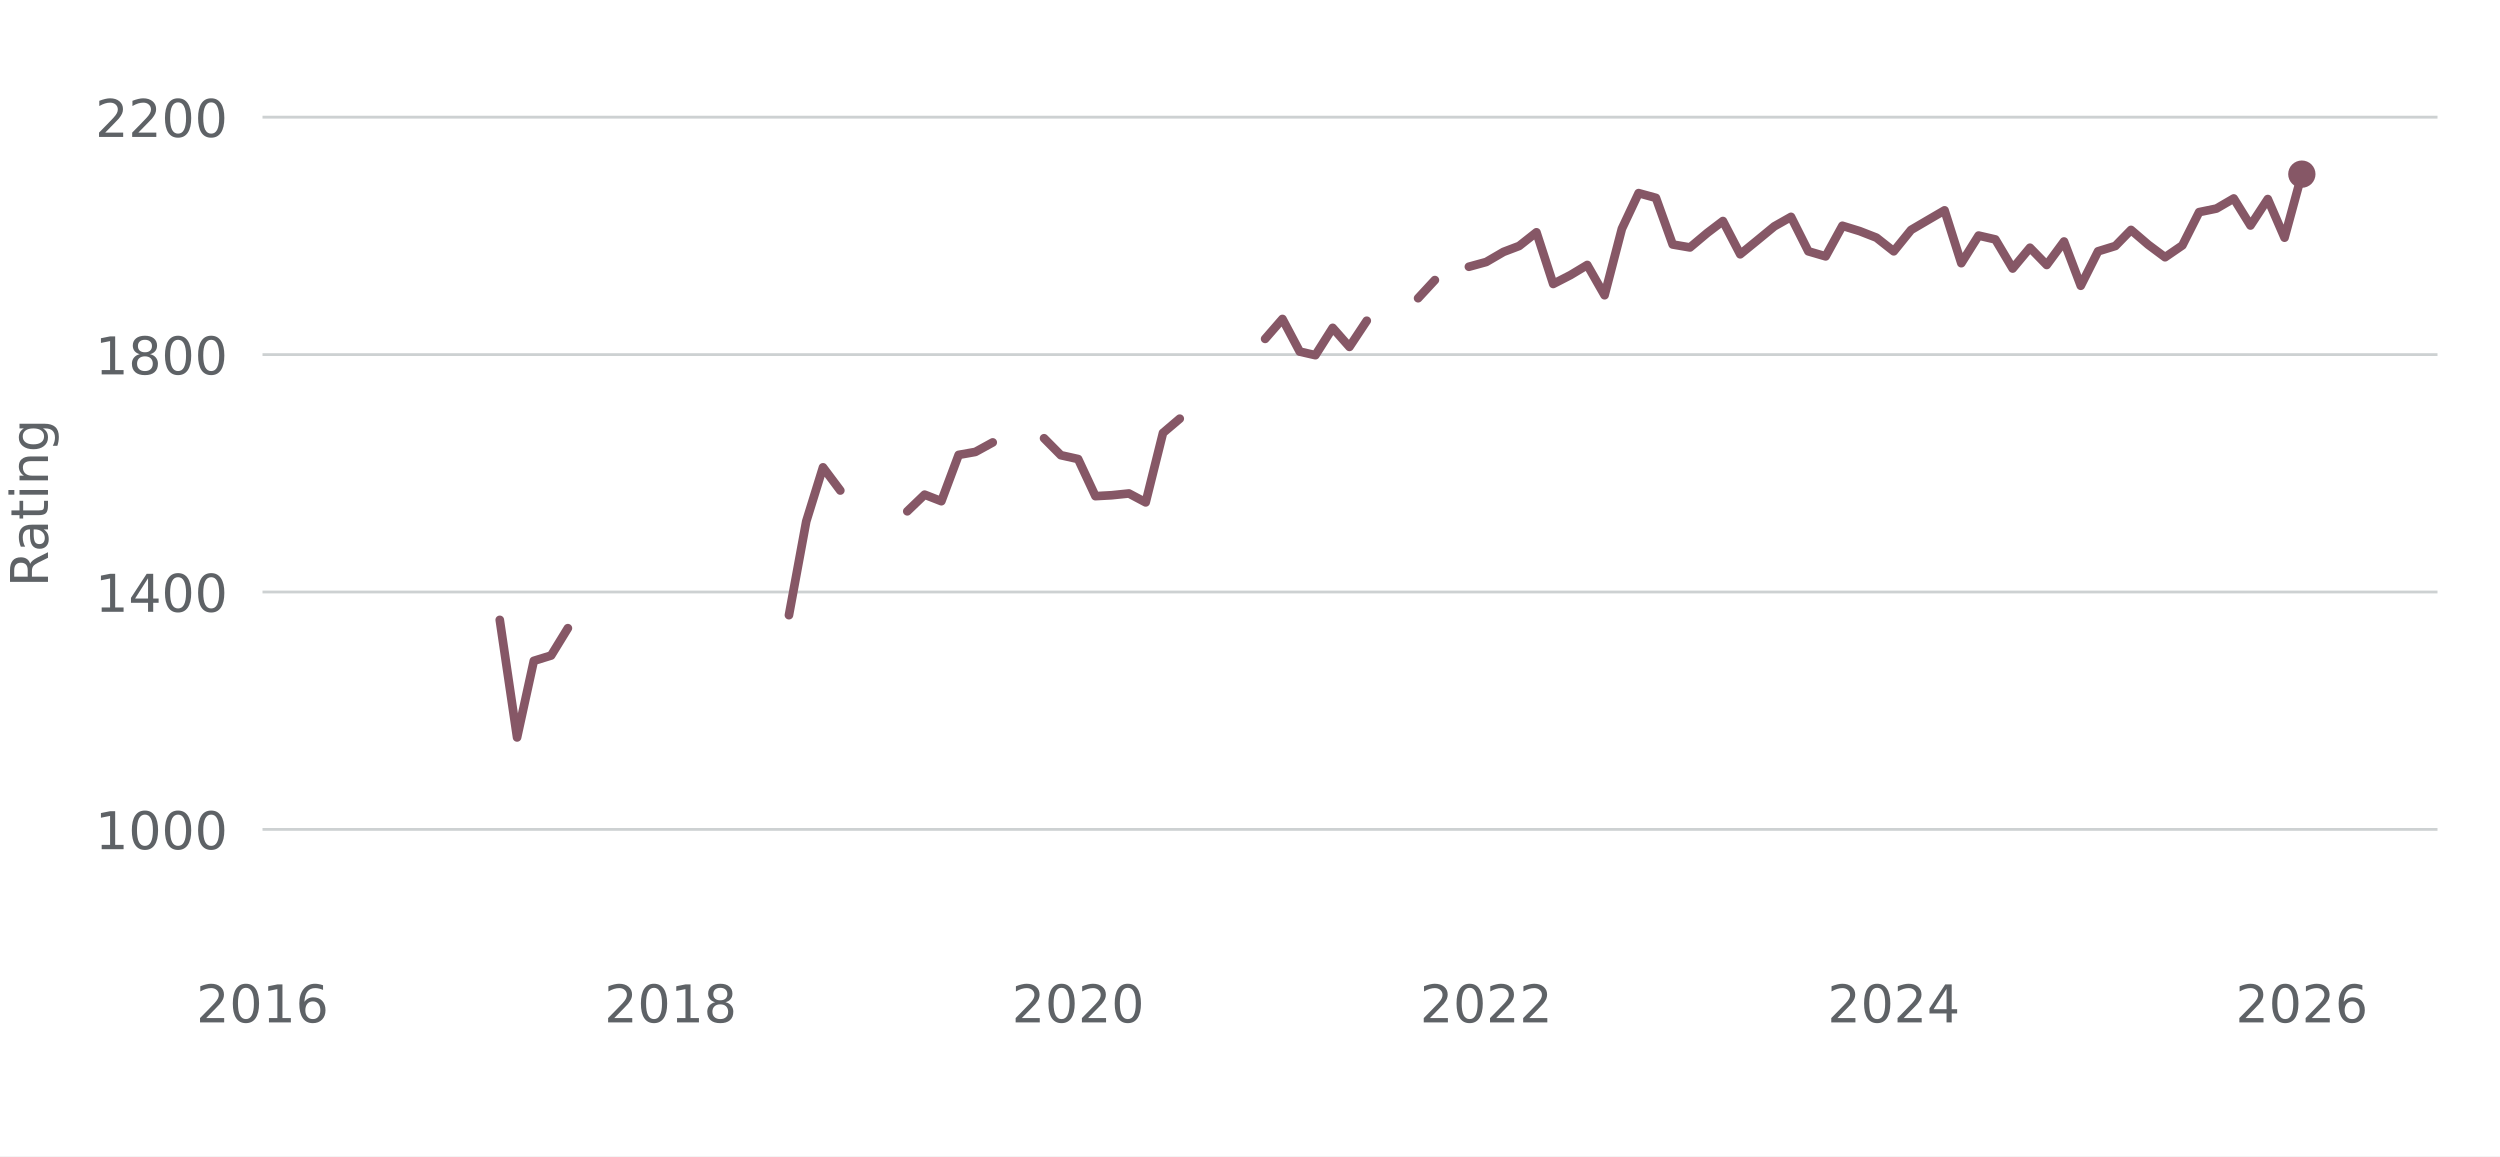
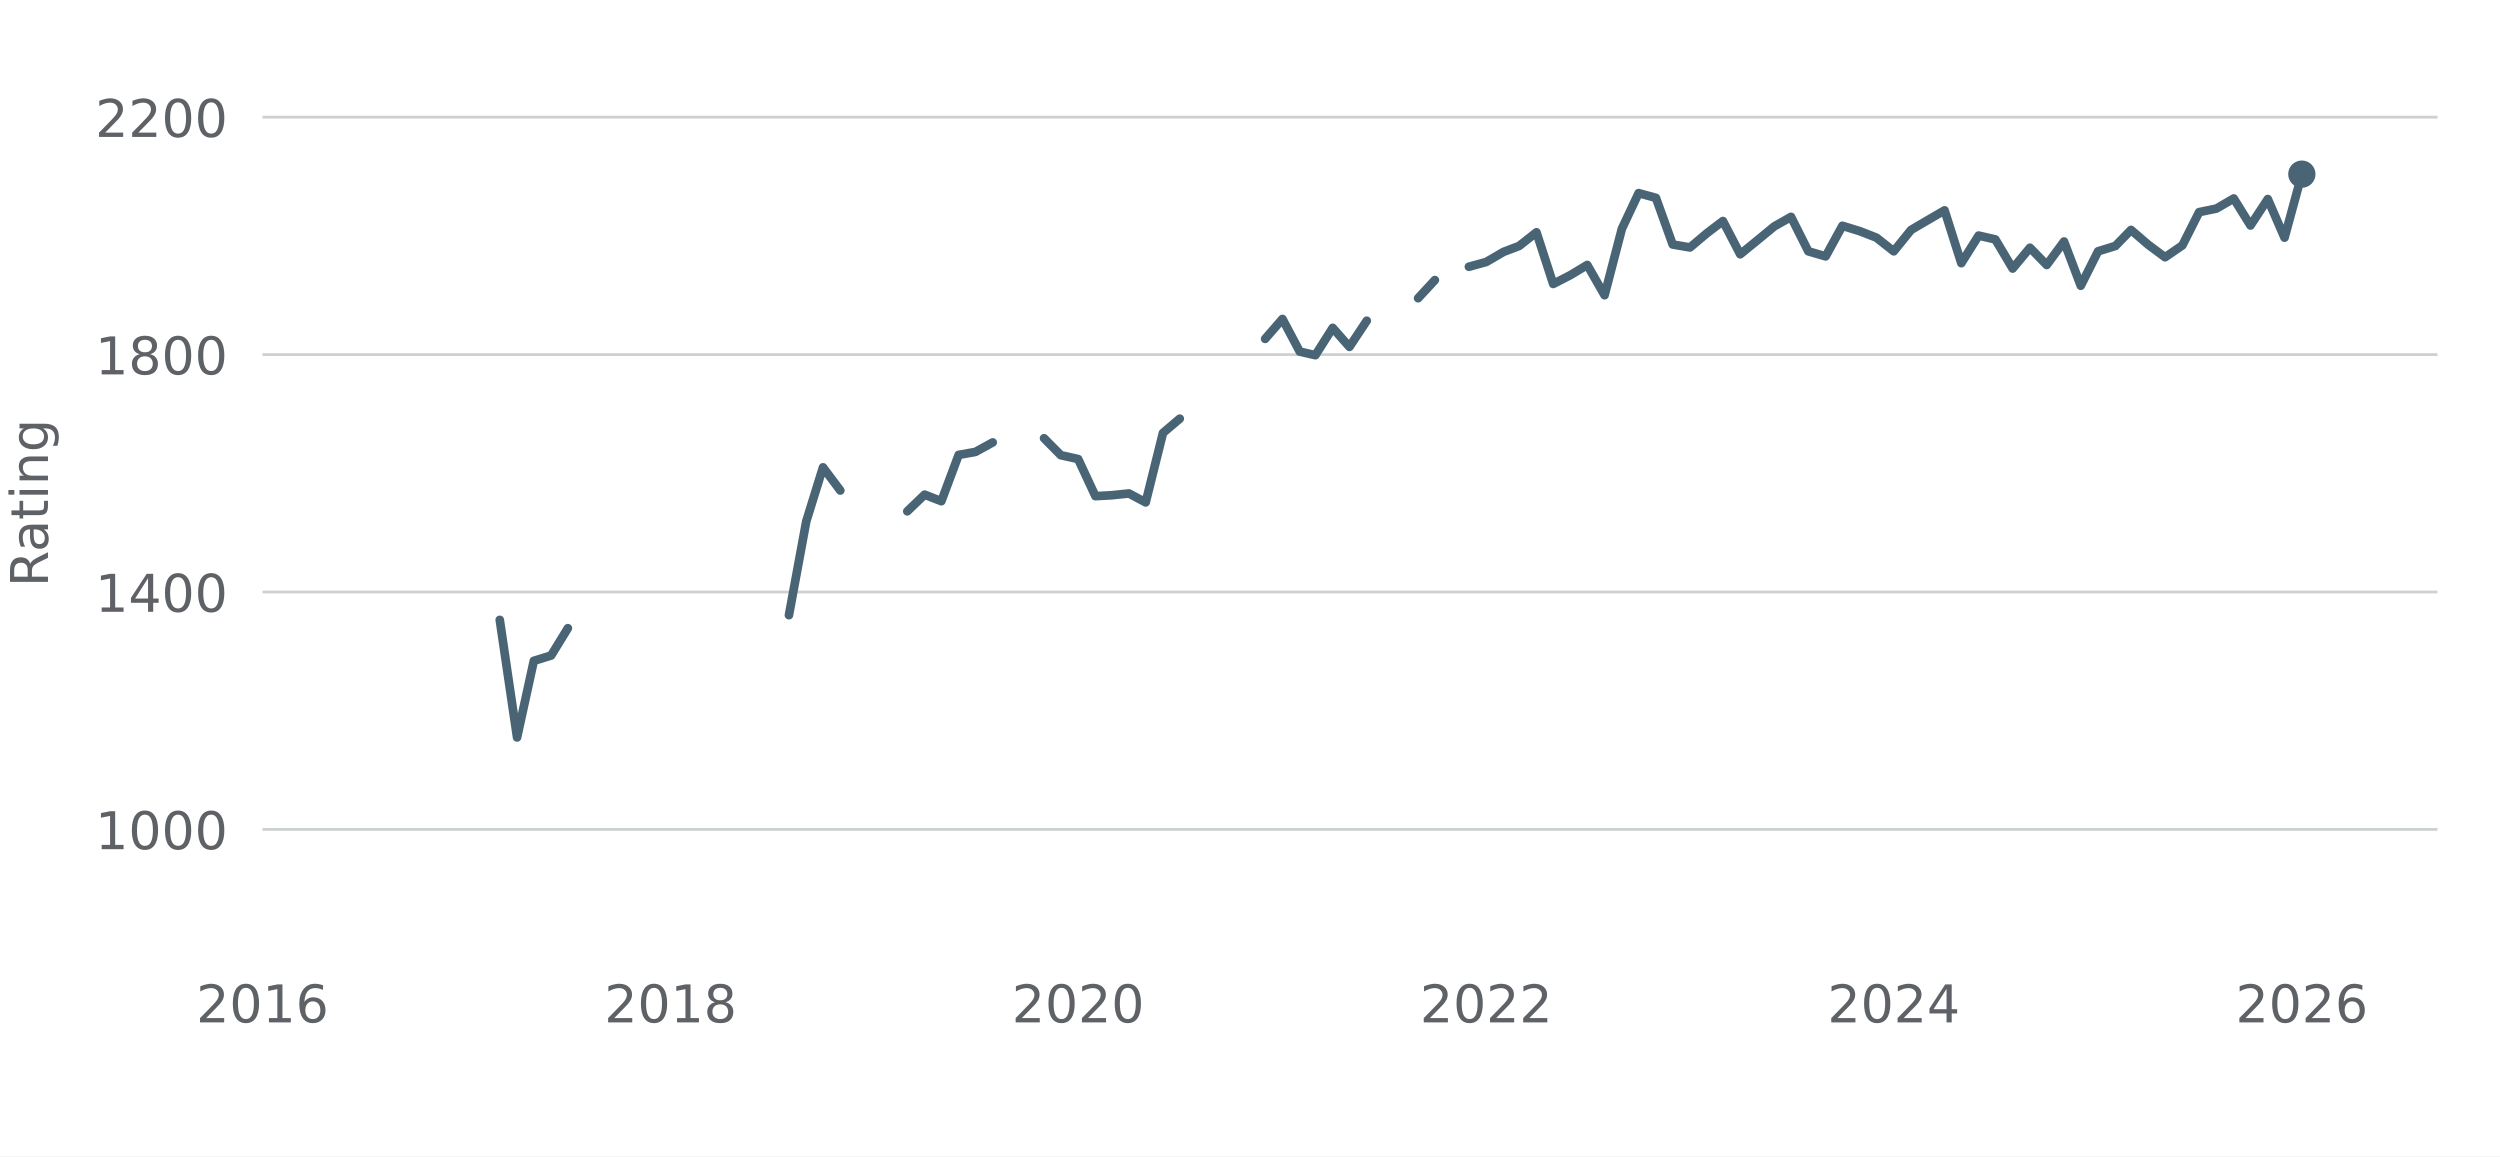
<svg xmlns="http://www.w3.org/2000/svg" xmlns:xlink="http://www.w3.org/1999/xlink" width="576pt" height="266.4pt" viewBox="0 0 576 266.4" version="1.1">
  <defs>
    <style type="text/css">*{stroke-linejoin: round; stroke-linecap: butt}</style>
  </defs>
  <g id="figure_1">
    <g id="patch_1">
      <path d="M 0 266.4  L 576 266.4  L 576 0  L 0 0  z " style="fill: #ffffff" />
    </g>
    <g id="axes_1">
      <g id="patch_2">
        <path d="M 60.48 218.448  L 561.6 218.448  L 561.6 13.32  L 60.48 13.32  z " style="fill: #ffffff" />
      </g>
      <g id="matplotlib.axis_1">
        <g id="xtick_1">
          <g id="line2d_1" />
          <g id="text_1">
            <text style="font-size: 12px; font-family: 'DejaVu Sans'; text-anchor: middle; fill: #5e6266" x="60.48" y="235.565" transform="rotate(-0 60.48 235.5652)">2016</text>
          </g>
        </g>
        <g id="xtick_2">
          <g id="line2d_2" />
          <g id="text_2">
            <text style="font-size: 12px; font-family: 'DejaVu Sans'; text-anchor: middle; fill: #5e6266" x="154.504" y="235.565" transform="rotate(-0 154.5043 235.5652)">2018</text>
          </g>
        </g>
        <g id="xtick_3">
          <g id="line2d_3" />
          <g id="text_3">
            <text style="font-size: 12px; font-family: 'DejaVu Sans'; text-anchor: middle; fill: #5e6266" x="248.4" y="235.565" transform="rotate(-0 248.4 235.5652)">2020</text>
          </g>
        </g>
        <g id="xtick_4">
          <g id="line2d_4" />
          <g id="text_4">
            <text style="font-size: 12px; font-family: 'DejaVu Sans'; text-anchor: middle; fill: #5e6266" x="342.424" y="235.565" transform="rotate(-0 342.4243 235.5652)">2022</text>
          </g>
        </g>
        <g id="xtick_5">
          <g id="line2d_5" />
          <g id="text_5">
            <text style="font-size: 12px; font-family: 'DejaVu Sans'; text-anchor: middle; fill: #5e6266" x="436.32" y="235.565" transform="rotate(-0 436.32 235.5652)">2024</text>
          </g>
        </g>
        <g id="xtick_6">
          <g id="line2d_6" />
          <g id="text_6">
            <text style="font-size: 12px; font-family: 'DejaVu Sans'; text-anchor: middle; fill: #5e6266" x="530.344" y="235.565" transform="rotate(-0 530.3443 235.5652)">2026</text>
          </g>
        </g>
      </g>
      <g id="matplotlib.axis_2">
        <g id="ytick_1">
          <g id="line2d_7">
            <path d="M 60.48 191.098  L 561.6 191.098  " clip-path="url(#pf8132731dc)" style="fill: none; stroke: #cdd1d2; stroke-width: 0.65; stroke-linecap: square" />
          </g>
          <g id="line2d_8" />
          <g id="text_7">
            <text style="font-size: 12px; font-family: 'DejaVu Sans'; text-anchor: end; fill: #5e6266" x="52.48" y="195.656" transform="rotate(-0 52.48 195.6562)">1000</text>
          </g>
        </g>
        <g id="ytick_2">
          <g id="line2d_9">
            <path d="M 60.48 136.397  L 561.6 136.397  " clip-path="url(#pf8132731dc)" style="fill: none; stroke: #cdd1d2; stroke-width: 0.65; stroke-linecap: square" />
          </g>
          <g id="line2d_10" />
          <g id="text_8">
            <text style="font-size: 12px; font-family: 'DejaVu Sans'; text-anchor: end; fill: #5e6266" x="52.48" y="140.955" transform="rotate(-0 52.48 140.9554)">1400</text>
          </g>
        </g>
        <g id="ytick_3">
          <g id="line2d_11">
            <path d="M 60.48 81.696  L 561.6 81.696  " clip-path="url(#pf8132731dc)" style="fill: none; stroke: #cdd1d2; stroke-width: 0.65; stroke-linecap: square" />
          </g>
          <g id="line2d_12" />
          <g id="text_9">
            <text style="font-size: 12px; font-family: 'DejaVu Sans'; text-anchor: end; fill: #5e6266" x="52.48" y="86.255" transform="rotate(-0 52.48 86.25459)">1800</text>
          </g>
        </g>
        <g id="ytick_4">
          <g id="line2d_13">
            <path d="M 60.48 26.995  L 561.6 26.995  " clip-path="url(#pf8132731dc)" style="fill: none; stroke: #cdd1d2; stroke-width: 0.65; stroke-linecap: square" />
          </g>
          <g id="line2d_14" />
          <g id="text_10">
            <text style="font-size: 12px; font-family: 'DejaVu Sans'; text-anchor: end; fill: #5e6266" x="52.48" y="31.554" transform="rotate(-0 52.48 31.55379)">2200</text>
          </g>
        </g>
        <g id="text_11">
          <text style="font-size: 12px; font-family: 'DejaVu Sans'; text-anchor: middle; fill: #5e6266" x="11.057" y="115.884" transform="rotate(-90 11.05719 115.884)">Rating</text>
        </g>
      </g>
      <g id="line2d_15">
-         <path d="M 115.145 142.824  L 119.133 169.901  L 122.991 152.26  L 126.979 151.029  L 130.837 144.739  M 181.773 141.73  L 185.76 120.123  L 189.619 107.679  L 193.606 113.012  M 201.452 117.046  M 209.041 117.799  L 213.028 113.969  L 216.887 115.474  L 220.874 104.807  L 224.733 104.123  L 228.72 101.935  M 240.554 100.978  L 244.413 104.875  L 248.4 105.764  L 252.387 114.311  L 256.117 114.106  L 260.105 113.696  L 263.964 115.747  L 267.951 99.747  L 271.81 96.465  M 279.784 128.67  M 291.489 78.072  L 295.476 73.491  L 299.464 81.012  L 303.065 81.833  L 307.053 75.542  L 310.911 79.918  L 314.899 73.901  M 326.732 68.705  L 330.591 64.534  M 338.437 61.457  L 342.424 60.363  L 346.412 58.038  L 350.013 56.67  L 354 53.525  L 357.859 65.423  L 361.847 63.371  L 365.705 61.046  L 369.693 68.021  L 373.68 52.705  L 377.539 44.499  L 381.526 45.593  L 385.385 56.329  L 389.372 57.012  L 393.36 53.662  L 396.961 50.927  L 400.948 58.585  L 404.807 55.44  L 408.794 52.158  L 412.653 49.97  L 416.64 57.901  L 420.628 59.064  L 424.487 52.021  L 428.474 53.252  L 432.333 54.756  L 436.32 57.901  L 440.307 52.978  L 444.037 50.79  L 448.025 48.465  L 451.884 60.636  L 455.871 54.277  L 459.73 55.166  L 463.717 61.867  L 467.704 57.081  L 471.563 61.046  L 475.55 55.645  L 479.409 65.833  L 483.396 57.901  L 487.384 56.67  L 490.985 52.978  L 494.973 56.397  L 498.831 59.269  L 502.819 56.534  L 506.677 48.876  L 510.665 48.055  L 514.652 45.73  L 518.511 51.952  L 522.498 45.867  L 526.357 54.756  L 530.344 40.123  " clip-path="url(#pf8132731dc)" style="fill: none; stroke: #865766; stroke-width: 2; stroke-linecap: round" />
+         <path d="M 115.145 142.824  L 119.133 169.901  L 122.991 152.26  L 126.979 151.029  L 130.837 144.739  M 181.773 141.73  L 185.76 120.123  L 189.619 107.679  L 193.606 113.012  M 201.452 117.046  M 209.041 117.799  L 213.028 113.969  L 216.887 115.474  L 220.874 104.807  L 224.733 104.123  L 228.72 101.935  M 240.554 100.978  L 244.413 104.875  L 248.4 105.764  L 252.387 114.311  L 256.117 114.106  L 260.105 113.696  L 263.964 115.747  L 267.951 99.747  L 271.81 96.465  M 279.784 128.67  M 291.489 78.072  L 295.476 73.491  L 299.464 81.012  L 303.065 81.833  L 307.053 75.542  L 310.911 79.918  L 314.899 73.901  M 326.732 68.705  L 330.591 64.534  M 338.437 61.457  L 342.424 60.363  L 346.412 58.038  L 350.013 56.67  L 354 53.525  L 357.859 65.423  L 361.847 63.371  L 365.705 61.046  L 369.693 68.021  L 373.68 52.705  L 377.539 44.499  L 381.526 45.593  L 385.385 56.329  L 389.372 57.012  L 393.36 53.662  L 396.961 50.927  L 400.948 58.585  L 404.807 55.44  L 408.794 52.158  L 412.653 49.97  L 416.64 57.901  L 420.628 59.064  L 424.487 52.021  L 428.474 53.252  L 432.333 54.756  L 436.32 57.901  L 440.307 52.978  L 444.037 50.79  L 448.025 48.465  L 451.884 60.636  L 455.871 54.277  L 459.73 55.166  L 463.717 61.867  L 467.704 57.081  L 471.563 61.046  L 475.55 55.645  L 479.409 65.833  L 483.396 57.901  L 487.384 56.67  L 490.985 52.978  L 494.973 56.397  L 498.831 59.269  L 502.819 56.534  L 506.677 48.876  L 510.665 48.055  L 514.652 45.73  L 518.511 51.952  L 522.498 45.867  L 526.357 54.756  L 530.344 40.123  " clip-path="url(#pf8132731dc)" style="fill: none; stroke: #496575; stroke-width: 2; stroke-linecap: round" />
      </g>
      <g id="PathCollection_1">
        <defs>
-           <path id="mb63450c741" d="M 0 2.646  C 0.702 2.646 1.375 2.367 1.871 1.871  C 2.367 1.375 2.646 0.702 2.646 0  C 2.646 -0.702 2.367 -1.375 1.871 -1.871  C 1.375 -2.367 0.702 -2.646 0 -2.646  C -0.702 -2.646 -1.375 -2.367 -1.871 -1.871  C -2.367 -1.375 -2.646 -0.702 -2.646 0  C -2.646 0.702 -2.367 1.375 -1.871 1.871  C -1.375 2.367 -0.702 2.646 0 2.646  z " style="stroke: #865766" />
+           <path id="mb63450c741" d="M 0 2.646  C 0.702 2.646 1.375 2.367 1.871 1.871  C 2.367 1.375 2.646 0.702 2.646 0  C 2.646 -0.702 2.367 -1.375 1.871 -1.871  C 1.375 -2.367 0.702 -2.646 0 -2.646  C -0.702 -2.646 -1.375 -2.367 -1.871 -1.871  C -2.367 -1.375 -2.646 -0.702 -2.646 0  C -2.646 0.702 -2.367 1.375 -1.871 1.871  C -1.375 2.367 -0.702 2.646 0 2.646  z " style="stroke: #496575" />
        </defs>
        <g clip-path="url(#pf8132731dc)">
-           <use xlink:href="#mb63450c741" x="530.344" y="40.123" style="fill: #865766; stroke: #865766" />
+           <use xlink:href="#mb63450c741" x="530.344" y="40.123" style="fill: #496575; stroke: #496575" />
        </g>
      </g>
    </g>
  </g>
  <defs>
    <clipPath id="pf8132731dc">
      <rect x="60.48" y="13.32" width="501.12" height="205.128" />
    </clipPath>
  </defs>
</svg>
